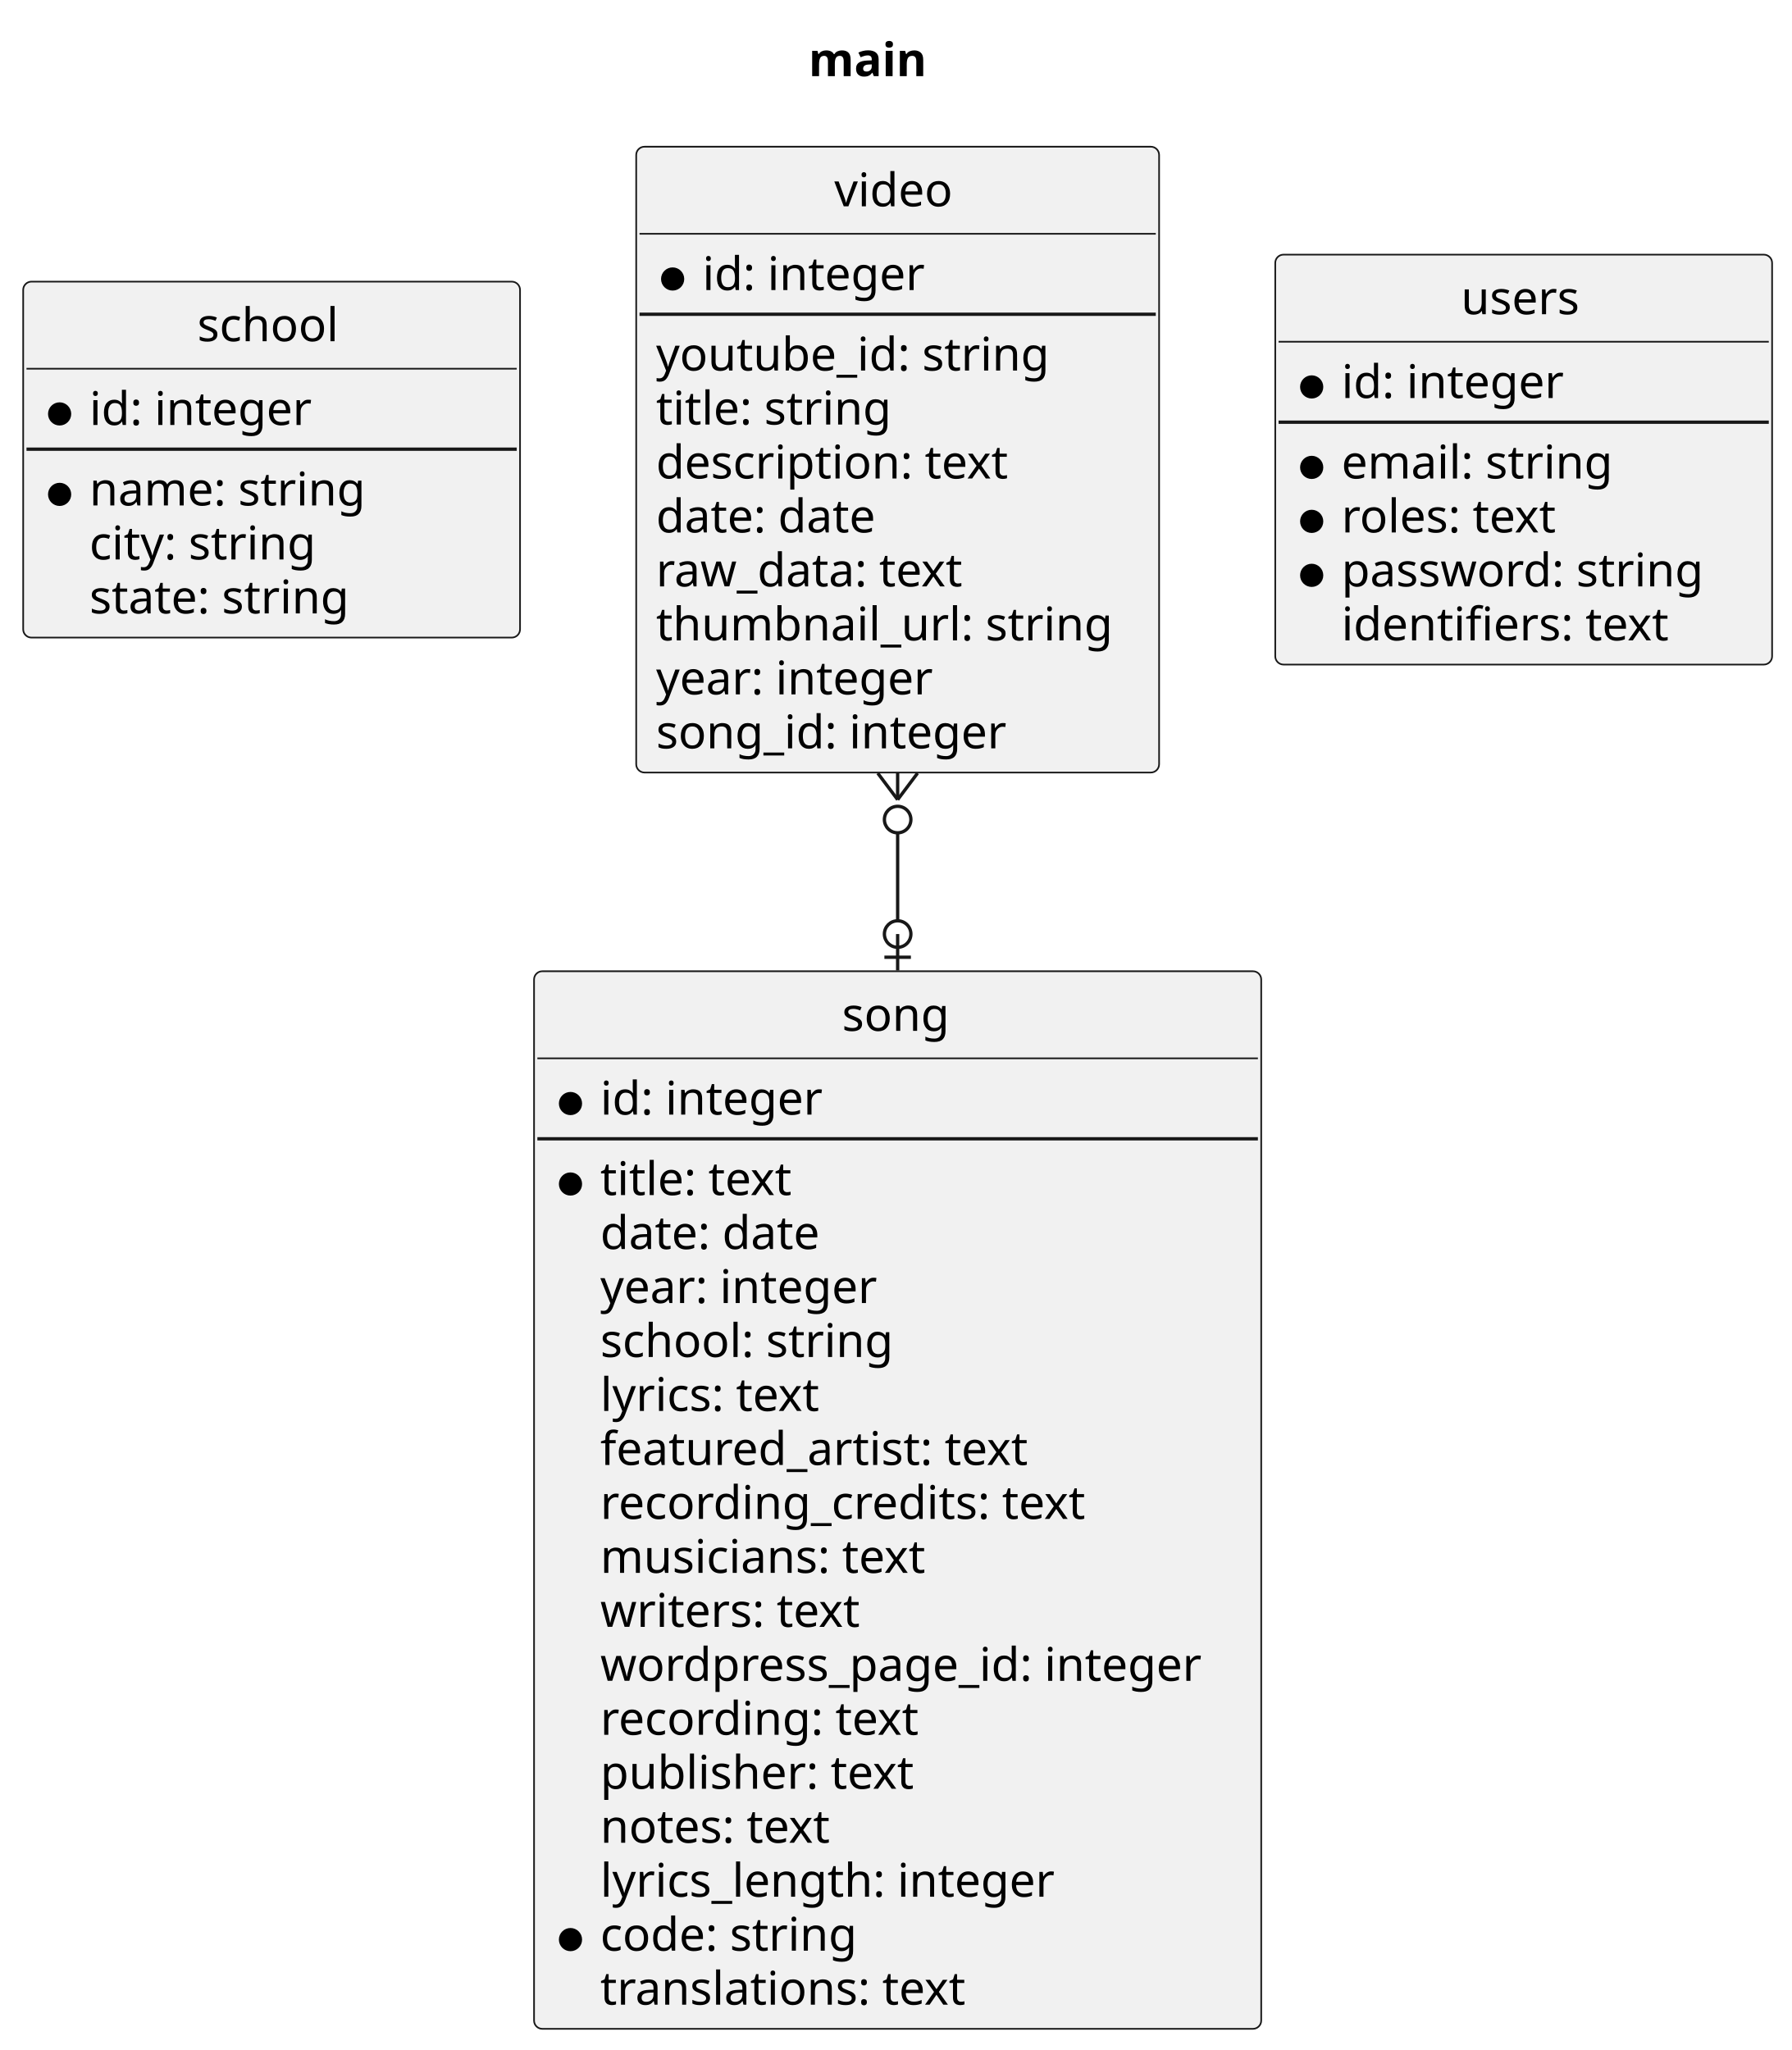
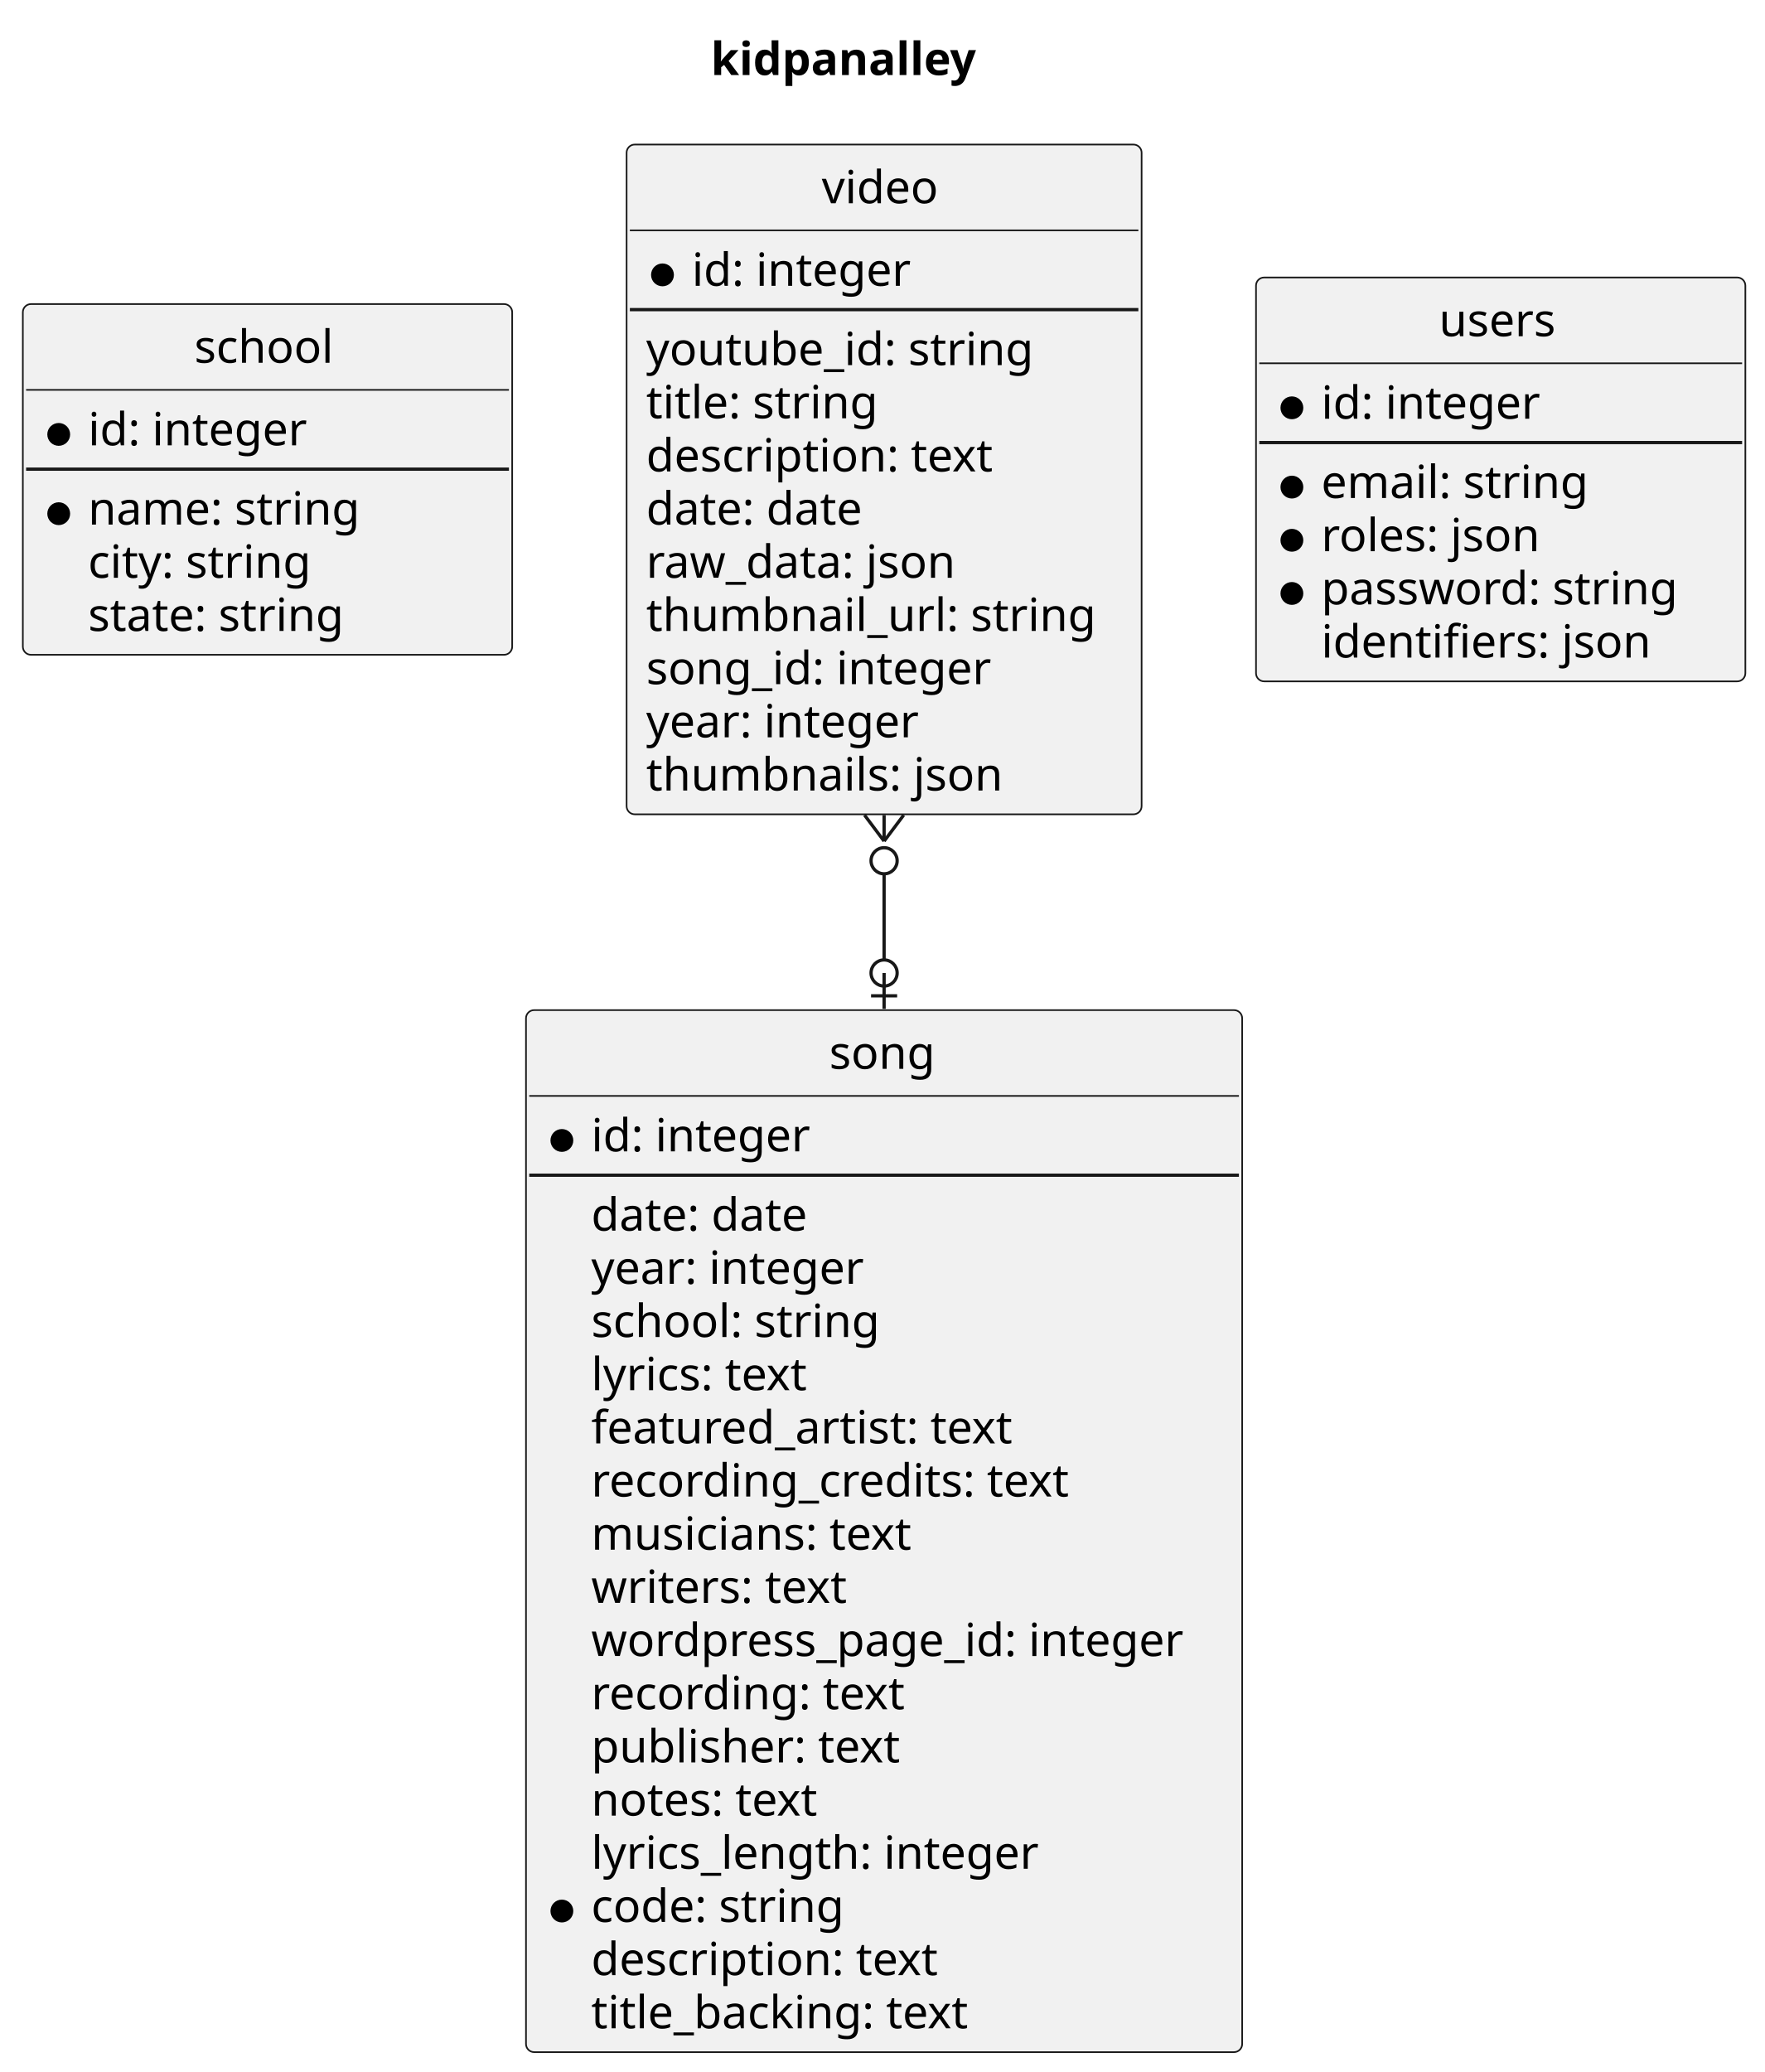
- <svg xmlns="http://www.w3.org/2000/svg" contentStyleType="text/css" data-diagram-type="CLASS" height="619px" preserveAspectRatio="none" style="width:541px;height:619px;background:#FFFFFF;" version="1.1" viewBox="0 0 541 619" width="541px" zoomAndPan="magnify">
+ <svg xmlns="http://www.w3.org/2000/svg" contentStyleType="text/css" data-diagram-type="CLASS" height="635px" preserveAspectRatio="none" style="width:541px;height:635px;background:#FFFFFF;" version="1.1" viewBox="0 0 541 635" width="541px" zoomAndPan="magnify">
  <defs />
  <g>
    <g class="title" data-source-line="5">
-       <text fill="#000000" font-family="sans-serif" font-size="14" font-weight="bold" lengthAdjust="spacing" textLength="38.801" x="244.1" y="22.995">main</text>
+       <text fill="#000000" font-family="sans-serif" font-size="14" font-weight="bold" lengthAdjust="spacing" textLength="91.232" x="217.884" y="22.995">kidpanalley</text>
    </g>
    <g class="entity" data-entity="school" data-source-line="7" data-uid="ent0002" id="entity_school">
-       <rect fill="#F1F1F1" height="107.484" rx="2.5" ry="2.5" style="stroke:#181818;stroke-width:0.5;" width="150" x="7" y="85.037" />
-       <text fill="#000000" font-family="sans-serif" font-size="14" lengthAdjust="spacing" textLength="44.885" x="59.558" y="103.032">school</text>
-       <line style="stroke:#181818;stroke-width:0.5;" x1="8" x2="156" y1="111.334" y2="111.334" />
-       <ellipse cx="18" cy="124.982" fill="#000000" rx="3" ry="3" style="stroke:#000000;stroke-width:1;" />
-       <text fill="#000000" font-family="sans-serif" font-size="14" lengthAdjust="spacing" textLength="72.064" x="27" y="128.329">id: integer</text>
-       <line style="stroke:#181818;stroke-width:1;" x1="8" x2="156" y1="135.631" y2="135.631" />
-       <ellipse cx="18" cy="149.279" fill="#000000" rx="3" ry="3" style="stroke:#000000;stroke-width:1;" />
-       <text fill="#000000" font-family="sans-serif" font-size="14" lengthAdjust="spacing" textLength="89.059" x="27" y="152.626">name: string</text>
-       <text fill="#000000" font-family="sans-serif" font-size="14" lengthAdjust="spacing" textLength="74.717" x="27" y="168.923">city: string</text>
-       <text fill="#000000" font-family="sans-serif" font-size="14" lengthAdjust="spacing" textLength="84.82" x="27" y="185.22">state: string</text>
+       <rect fill="#F1F1F1" height="107.484" rx="2.5" ry="2.5" style="stroke:#181818;stroke-width:0.5;" width="150" x="7" y="93.187" />
+       <text fill="#000000" font-family="sans-serif" font-size="14" lengthAdjust="spacing" textLength="44.885" x="59.558" y="111.182">school</text>
+       <line style="stroke:#181818;stroke-width:0.5;" x1="8" x2="156" y1="119.484" y2="119.484" />
+       <ellipse cx="18" cy="133.132" fill="#000000" rx="3" ry="3" style="stroke:#000000;stroke-width:1;" />
+       <text fill="#000000" font-family="sans-serif" font-size="14" lengthAdjust="spacing" textLength="72.064" x="27" y="136.479">id: integer</text>
+       <line style="stroke:#181818;stroke-width:1;" x1="8" x2="156" y1="143.781" y2="143.781" />
+       <ellipse cx="18" cy="157.429" fill="#000000" rx="3" ry="3" style="stroke:#000000;stroke-width:1;" />
+       <text fill="#000000" font-family="sans-serif" font-size="14" lengthAdjust="spacing" textLength="89.059" x="27" y="160.776">name: string</text>
+       <text fill="#000000" font-family="sans-serif" font-size="14" lengthAdjust="spacing" textLength="74.717" x="27" y="177.073">city: string</text>
+       <text fill="#000000" font-family="sans-serif" font-size="14" lengthAdjust="spacing" textLength="84.82" x="27" y="193.369">state: string</text>
    </g>
    <g class="entity" data-entity="song" data-source-line="14" data-uid="ent0003" id="entity_song">
-       <rect fill="#F1F1F1" height="319.344" rx="2.5" ry="2.5" style="stroke:#181818;stroke-width:0.5;" width="219.532" x="161.23" y="293.267" />
-       <text fill="#000000" font-family="sans-serif" font-size="14" lengthAdjust="spacing" textLength="33.619" x="254.186" y="311.262">song</text>
-       <line style="stroke:#181818;stroke-width:0.5;" x1="162.23" x2="379.762" y1="319.564" y2="319.564" />
-       <ellipse cx="172.23" cy="333.212" fill="#000000" rx="3" ry="3" style="stroke:#000000;stroke-width:1;" />
-       <text fill="#000000" font-family="sans-serif" font-size="14" lengthAdjust="spacing" textLength="72.064" x="181.23" y="336.559">id: integer</text>
-       <line style="stroke:#181818;stroke-width:1;" x1="162.23" x2="379.762" y1="343.861" y2="343.861" />
-       <ellipse cx="172.23" cy="357.509" fill="#000000" rx="3" ry="3" style="stroke:#000000;stroke-width:1;" />
-       <text fill="#000000" font-family="sans-serif" font-size="14" lengthAdjust="spacing" textLength="64.415" x="181.23" y="360.856">title: text</text>
-       <text fill="#000000" font-family="sans-serif" font-size="14" lengthAdjust="spacing" textLength="72.304" x="181.23" y="377.153">date: date</text>
-       <text fill="#000000" font-family="sans-serif" font-size="14" lengthAdjust="spacing" textLength="90.522" x="181.23" y="393.45">year: integer</text>
-       <text fill="#000000" font-family="sans-serif" font-size="14" lengthAdjust="spacing" textLength="94.24" x="181.23" y="409.746">school: string</text>
-       <text fill="#000000" font-family="sans-serif" font-size="14" lengthAdjust="spacing" textLength="73.856" x="181.23" y="426.043">lyrics: text</text>
-       <text fill="#000000" font-family="sans-serif" font-size="14" lengthAdjust="spacing" textLength="140.28" x="181.23" y="442.34">featured_artist: text</text>
-       <text fill="#000000" font-family="sans-serif" font-size="14" lengthAdjust="spacing" textLength="158.594" x="181.23" y="458.637">recording_credits: text</text>
-       <text fill="#000000" font-family="sans-serif" font-size="14" lengthAdjust="spacing" textLength="107.071" x="181.23" y="474.934">musicians: text</text>
-       <text fill="#000000" font-family="sans-serif" font-size="14" lengthAdjust="spacing" textLength="85.292" x="181.23" y="491.231">writers: text</text>
-       <text fill="#000000" font-family="sans-serif" font-size="14" lengthAdjust="spacing" textLength="193.532" x="181.23" y="507.528">wordpress_page_id: integer</text>
-       <text fill="#000000" font-family="sans-serif" font-size="14" lengthAdjust="spacing" textLength="103.968" x="181.23" y="523.824">recording: text</text>
-       <text fill="#000000" font-family="sans-serif" font-size="14" lengthAdjust="spacing" textLength="102.006" x="181.23" y="540.121">publisher: text</text>
-       <text fill="#000000" font-family="sans-serif" font-size="14" lengthAdjust="spacing" textLength="75.879" x="181.23" y="556.418">notes: text</text>
-       <text fill="#000000" font-family="sans-serif" font-size="14" lengthAdjust="spacing" textLength="147.725" x="181.23" y="572.715">lyrics_length: integer</text>
-       <ellipse cx="172.23" cy="585.665" fill="#000000" rx="3" ry="3" style="stroke:#000000;stroke-width:1;" />
-       <text fill="#000000" font-family="sans-serif" font-size="14" lengthAdjust="spacing" textLength="83.118" x="181.23" y="589.012">code: string</text>
-       <text fill="#000000" font-family="sans-serif" font-size="14" lengthAdjust="spacing" textLength="119.615" x="181.23" y="605.309">translations: text</text>
+       <rect fill="#F1F1F1" height="319.344" rx="2.5" ry="2.5" style="stroke:#181818;stroke-width:0.5;" width="219.532" x="161.23" y="309.567" />
+       <text fill="#000000" font-family="sans-serif" font-size="14" lengthAdjust="spacing" textLength="33.619" x="254.186" y="327.562">song</text>
+       <line style="stroke:#181818;stroke-width:0.5;" x1="162.23" x2="379.762" y1="335.864" y2="335.864" />
+       <ellipse cx="172.23" cy="349.512" fill="#000000" rx="3" ry="3" style="stroke:#000000;stroke-width:1;" />
+       <text fill="#000000" font-family="sans-serif" font-size="14" lengthAdjust="spacing" textLength="72.064" x="181.23" y="352.859">id: integer</text>
+       <line style="stroke:#181818;stroke-width:1;" x1="162.23" x2="379.762" y1="360.161" y2="360.161" />
+       <text fill="#000000" font-family="sans-serif" font-size="14" lengthAdjust="spacing" textLength="72.304" x="181.23" y="377.156">date: date</text>
+       <text fill="#000000" font-family="sans-serif" font-size="14" lengthAdjust="spacing" textLength="90.522" x="181.23" y="393.453">year: integer</text>
+       <text fill="#000000" font-family="sans-serif" font-size="14" lengthAdjust="spacing" textLength="94.24" x="181.23" y="409.75">school: string</text>
+       <text fill="#000000" font-family="sans-serif" font-size="14" lengthAdjust="spacing" textLength="73.856" x="181.23" y="426.046">lyrics: text</text>
+       <text fill="#000000" font-family="sans-serif" font-size="14" lengthAdjust="spacing" textLength="140.28" x="181.23" y="442.343">featured_artist: text</text>
+       <text fill="#000000" font-family="sans-serif" font-size="14" lengthAdjust="spacing" textLength="158.594" x="181.23" y="458.64">recording_credits: text</text>
+       <text fill="#000000" font-family="sans-serif" font-size="14" lengthAdjust="spacing" textLength="107.071" x="181.23" y="474.937">musicians: text</text>
+       <text fill="#000000" font-family="sans-serif" font-size="14" lengthAdjust="spacing" textLength="85.292" x="181.23" y="491.234">writers: text</text>
+       <text fill="#000000" font-family="sans-serif" font-size="14" lengthAdjust="spacing" textLength="193.532" x="181.23" y="507.531">wordpress_page_id: integer</text>
+       <text fill="#000000" font-family="sans-serif" font-size="14" lengthAdjust="spacing" textLength="103.968" x="181.23" y="523.828">recording: text</text>
+       <text fill="#000000" font-family="sans-serif" font-size="14" lengthAdjust="spacing" textLength="102.006" x="181.23" y="540.125">publisher: text</text>
+       <text fill="#000000" font-family="sans-serif" font-size="14" lengthAdjust="spacing" textLength="75.879" x="181.23" y="556.421">notes: text</text>
+       <text fill="#000000" font-family="sans-serif" font-size="14" lengthAdjust="spacing" textLength="147.725" x="181.23" y="572.718">lyrics_length: integer</text>
+       <ellipse cx="172.23" cy="585.668" fill="#000000" rx="3" ry="3" style="stroke:#000000;stroke-width:1;" />
+       <text fill="#000000" font-family="sans-serif" font-size="14" lengthAdjust="spacing" textLength="83.118" x="181.23" y="589.015">code: string</text>
+       <text fill="#000000" font-family="sans-serif" font-size="14" lengthAdjust="spacing" textLength="114.885" x="181.23" y="605.312">description: text</text>
+       <text fill="#000000" font-family="sans-serif" font-size="14" lengthAdjust="spacing" textLength="126.335" x="181.23" y="621.609">title_backing: text</text>
    </g>
    <g class="entity" data-entity="users" data-source-line="34" data-uid="ent0004" id="entity_users">
-       <rect fill="#F1F1F1" height="123.781" rx="2.5" ry="2.5" style="stroke:#181818;stroke-width:0.5;" width="150" x="385" y="76.887" />
-       <text fill="#000000" font-family="sans-serif" font-size="14" lengthAdjust="spacing" textLength="37.83" x="441.085" y="94.882">users</text>
-       <line style="stroke:#181818;stroke-width:0.5;" x1="386" x2="534" y1="103.184" y2="103.184" />
-       <ellipse cx="396" cy="116.832" fill="#000000" rx="3" ry="3" style="stroke:#000000;stroke-width:1;" />
-       <text fill="#000000" font-family="sans-serif" font-size="14" lengthAdjust="spacing" textLength="72.064" x="405" y="120.179">id: integer</text>
-       <line style="stroke:#181818;stroke-width:1;" x1="386" x2="534" y1="127.481" y2="127.481" />
-       <ellipse cx="396" cy="141.129" fill="#000000" rx="3" ry="3" style="stroke:#000000;stroke-width:1;" />
-       <text fill="#000000" font-family="sans-serif" font-size="14" lengthAdjust="spacing" textLength="87.965" x="405" y="144.476">email: string</text>
-       <ellipse cx="396" cy="157.426" fill="#000000" rx="3" ry="3" style="stroke:#000000;stroke-width:1;" />
-       <text fill="#000000" font-family="sans-serif" font-size="14" lengthAdjust="spacing" textLength="71.162" x="405" y="160.773">roles: text</text>
-       <ellipse cx="396" cy="173.723" fill="#000000" rx="3" ry="3" style="stroke:#000000;stroke-width:1;" />
-       <text fill="#000000" font-family="sans-serif" font-size="14" lengthAdjust="spacing" textLength="116.067" x="405" y="177.07">password: string</text>
-       <text fill="#000000" font-family="sans-serif" font-size="14" lengthAdjust="spacing" textLength="107.167" x="405" y="193.366">identifiers: text</text>
+       <rect fill="#F1F1F1" height="123.781" rx="2.5" ry="2.5" style="stroke:#181818;stroke-width:0.5;" width="150" x="385" y="85.037" />
+       <text fill="#000000" font-family="sans-serif" font-size="14" lengthAdjust="spacing" textLength="37.83" x="441.085" y="103.032">users</text>
+       <line style="stroke:#181818;stroke-width:0.5;" x1="386" x2="534" y1="111.334" y2="111.334" />
+       <ellipse cx="396" cy="124.982" fill="#000000" rx="3" ry="3" style="stroke:#000000;stroke-width:1;" />
+       <text fill="#000000" font-family="sans-serif" font-size="14" lengthAdjust="spacing" textLength="72.064" x="405" y="128.329">id: integer</text>
+       <line style="stroke:#181818;stroke-width:1;" x1="386" x2="534" y1="135.631" y2="135.631" />
+       <ellipse cx="396" cy="149.279" fill="#000000" rx="3" ry="3" style="stroke:#000000;stroke-width:1;" />
+       <text fill="#000000" font-family="sans-serif" font-size="14" lengthAdjust="spacing" textLength="87.965" x="405" y="152.626">email: string</text>
+       <ellipse cx="396" cy="165.576" fill="#000000" rx="3" ry="3" style="stroke:#000000;stroke-width:1;" />
+       <text fill="#000000" font-family="sans-serif" font-size="14" lengthAdjust="spacing" textLength="71.907" x="405" y="168.923">roles: json</text>
+       <ellipse cx="396" cy="181.873" fill="#000000" rx="3" ry="3" style="stroke:#000000;stroke-width:1;" />
+       <text fill="#000000" font-family="sans-serif" font-size="14" lengthAdjust="spacing" textLength="116.067" x="405" y="185.22">password: string</text>
+       <text fill="#000000" font-family="sans-serif" font-size="14" lengthAdjust="spacing" textLength="107.912" x="405" y="201.516">identifiers: json</text>
    </g>
    <g class="entity" data-entity="video" data-source-line="42" data-uid="ent0005" id="entity_video">
-       <rect fill="#F1F1F1" height="188.969" rx="2.5" ry="2.5" style="stroke:#181818;stroke-width:0.5;" width="157.865" x="192.07" y="44.297" />
+       <rect fill="#F1F1F1" height="205.266" rx="2.5" ry="2.5" style="stroke:#181818;stroke-width:0.5;" width="157.865" x="192.07" y="44.297" />
      <text fill="#000000" font-family="sans-serif" font-size="14" lengthAdjust="spacing" textLength="38.24" x="251.882" y="62.292">video</text>
      <line style="stroke:#181818;stroke-width:0.5;" x1="193.07" x2="348.935" y1="70.594" y2="70.594" />
      <ellipse cx="203.07" cy="84.242" fill="#000000" rx="3" ry="3" style="stroke:#000000;stroke-width:1;" />
      <text fill="#000000" font-family="sans-serif" font-size="14" lengthAdjust="spacing" textLength="72.064" x="212.07" y="87.589">id: integer</text>
      <line style="stroke:#181818;stroke-width:1;" x1="193.07" x2="348.935" y1="94.891" y2="94.891" />
      <text fill="#000000" font-family="sans-serif" font-size="14" lengthAdjust="spacing" textLength="126.718" x="198.07" y="111.886">youtube_id: string</text>
      <text fill="#000000" font-family="sans-serif" font-size="14" lengthAdjust="spacing" textLength="76.727" x="198.07" y="128.183">title: string</text>
      <text fill="#000000" font-family="sans-serif" font-size="14" lengthAdjust="spacing" textLength="114.885" x="198.07" y="144.48">description: text</text>
      <text fill="#000000" font-family="sans-serif" font-size="14" lengthAdjust="spacing" textLength="72.304" x="198.07" y="160.776">date: date</text>
-       <text fill="#000000" font-family="sans-serif" font-size="14" lengthAdjust="spacing" textLength="101.363" x="198.07" y="177.073">raw_data: text</text>
+       <text fill="#000000" font-family="sans-serif" font-size="14" lengthAdjust="spacing" textLength="102.108" x="198.07" y="177.073">raw_data: json</text>
      <text fill="#000000" font-family="sans-serif" font-size="14" lengthAdjust="spacing" textLength="145.865" x="198.07" y="193.37">thumbnail_url: string</text>
-       <text fill="#000000" font-family="sans-serif" font-size="14" lengthAdjust="spacing" textLength="90.522" x="198.07" y="209.667">year: integer</text>
-       <text fill="#000000" font-family="sans-serif" font-size="14" lengthAdjust="spacing" textLength="112.684" x="198.07" y="225.964">song_id: integer</text>
+       <text fill="#000000" font-family="sans-serif" font-size="14" lengthAdjust="spacing" textLength="112.684" x="198.07" y="209.667">song_id: integer</text>
+       <text fill="#000000" font-family="sans-serif" font-size="14" lengthAdjust="spacing" textLength="90.522" x="198.07" y="225.964">year: integer</text>
+       <text fill="#000000" font-family="sans-serif" font-size="14" lengthAdjust="spacing" textLength="116.074" x="198.07" y="242.261">thumbnails: json</text>
    </g>
-     <g class="link" data-entity-1="video" data-entity-2="song" data-source-line="54" data-uid="lnk6" id="link_video_song">
-       <path codeLine="54" d="M271,251.467 C271,270.337 271,257.657 271,278.037" fill="none" id="video-song" style="stroke:#181818;stroke-width:1;" />
-       <line style="stroke:#181818;stroke-width:1;" x1="271" x2="265" y1="241.467" y2="233.467" />
-       <line style="stroke:#181818;stroke-width:1;" x1="271" x2="277" y1="241.467" y2="233.467" />
-       <line style="stroke:#181818;stroke-width:1;" x1="271" x2="271" y1="241.467" y2="233.467" />
-       <ellipse cx="271" cy="247.467" fill="none" rx="4" ry="4" style="stroke:#181818;stroke-width:1;" />
-       <line style="stroke:#181818;stroke-width:1;" x1="271" x2="271" y1="282.037" y2="293.037" />
-       <ellipse cx="271" cy="282.037" fill="none" rx="4" ry="4" style="stroke:#181818;stroke-width:1;" />
-       <line style="stroke:#181818;stroke-width:1;" x1="275" x2="267" y1="289.037" y2="289.037" />
+     <g class="link" data-entity-1="video" data-entity-2="song" data-source-line="55" data-uid="lnk6" id="link_video_song">
+       <path codeLine="55" d="M271,267.797 C271,286.767 271,273.997 271,294.187" fill="none" id="video-song" style="stroke:#181818;stroke-width:1;" />
+       <line style="stroke:#181818;stroke-width:1;" x1="271" x2="265" y1="257.797" y2="249.797" />
+       <line style="stroke:#181818;stroke-width:1;" x1="271" x2="277" y1="257.797" y2="249.797" />
+       <line style="stroke:#181818;stroke-width:1;" x1="271" x2="271" y1="257.797" y2="249.797" />
+       <ellipse cx="271" cy="263.797" fill="none" rx="4" ry="4" style="stroke:#181818;stroke-width:1;" />
+       <line style="stroke:#181818;stroke-width:1;" x1="271" x2="271" y1="298.187" y2="309.187" />
+       <ellipse cx="271" cy="298.187" fill="none" rx="4" ry="4" style="stroke:#181818;stroke-width:1;" />
+       <line style="stroke:#181818;stroke-width:1;" x1="275" x2="267" y1="305.187" y2="305.187" />
    </g>
  </g>
</svg>
